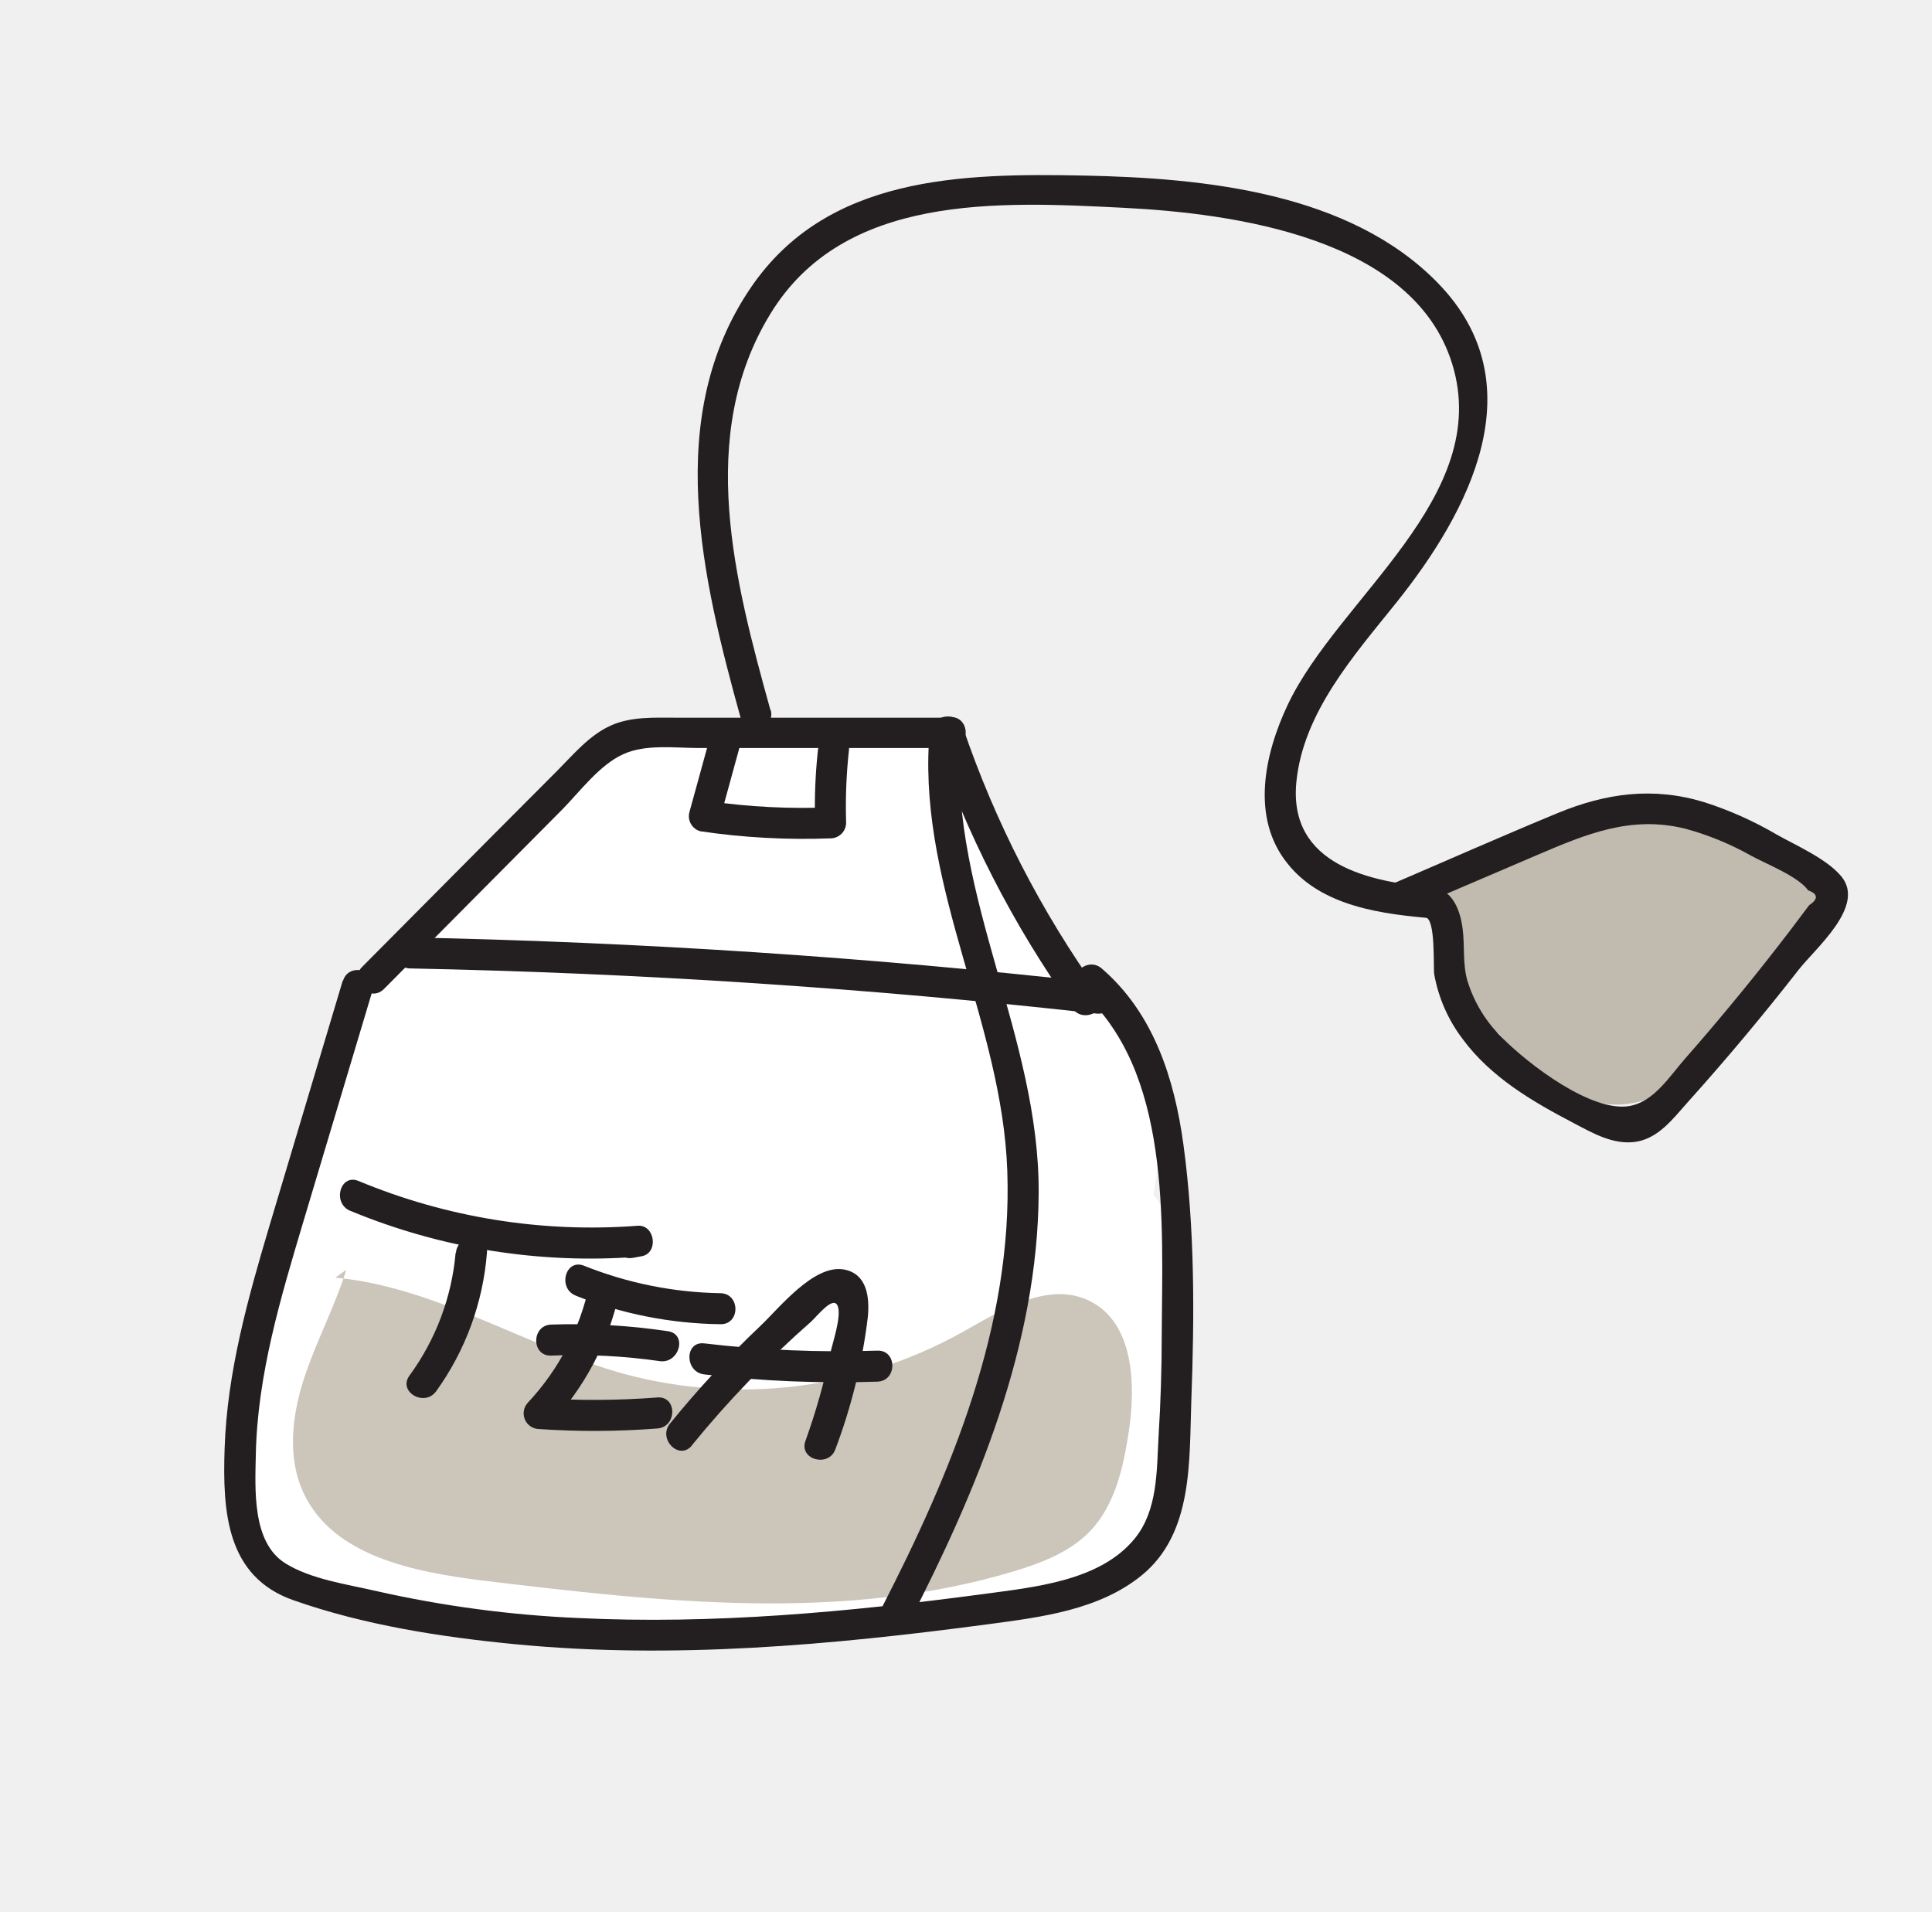
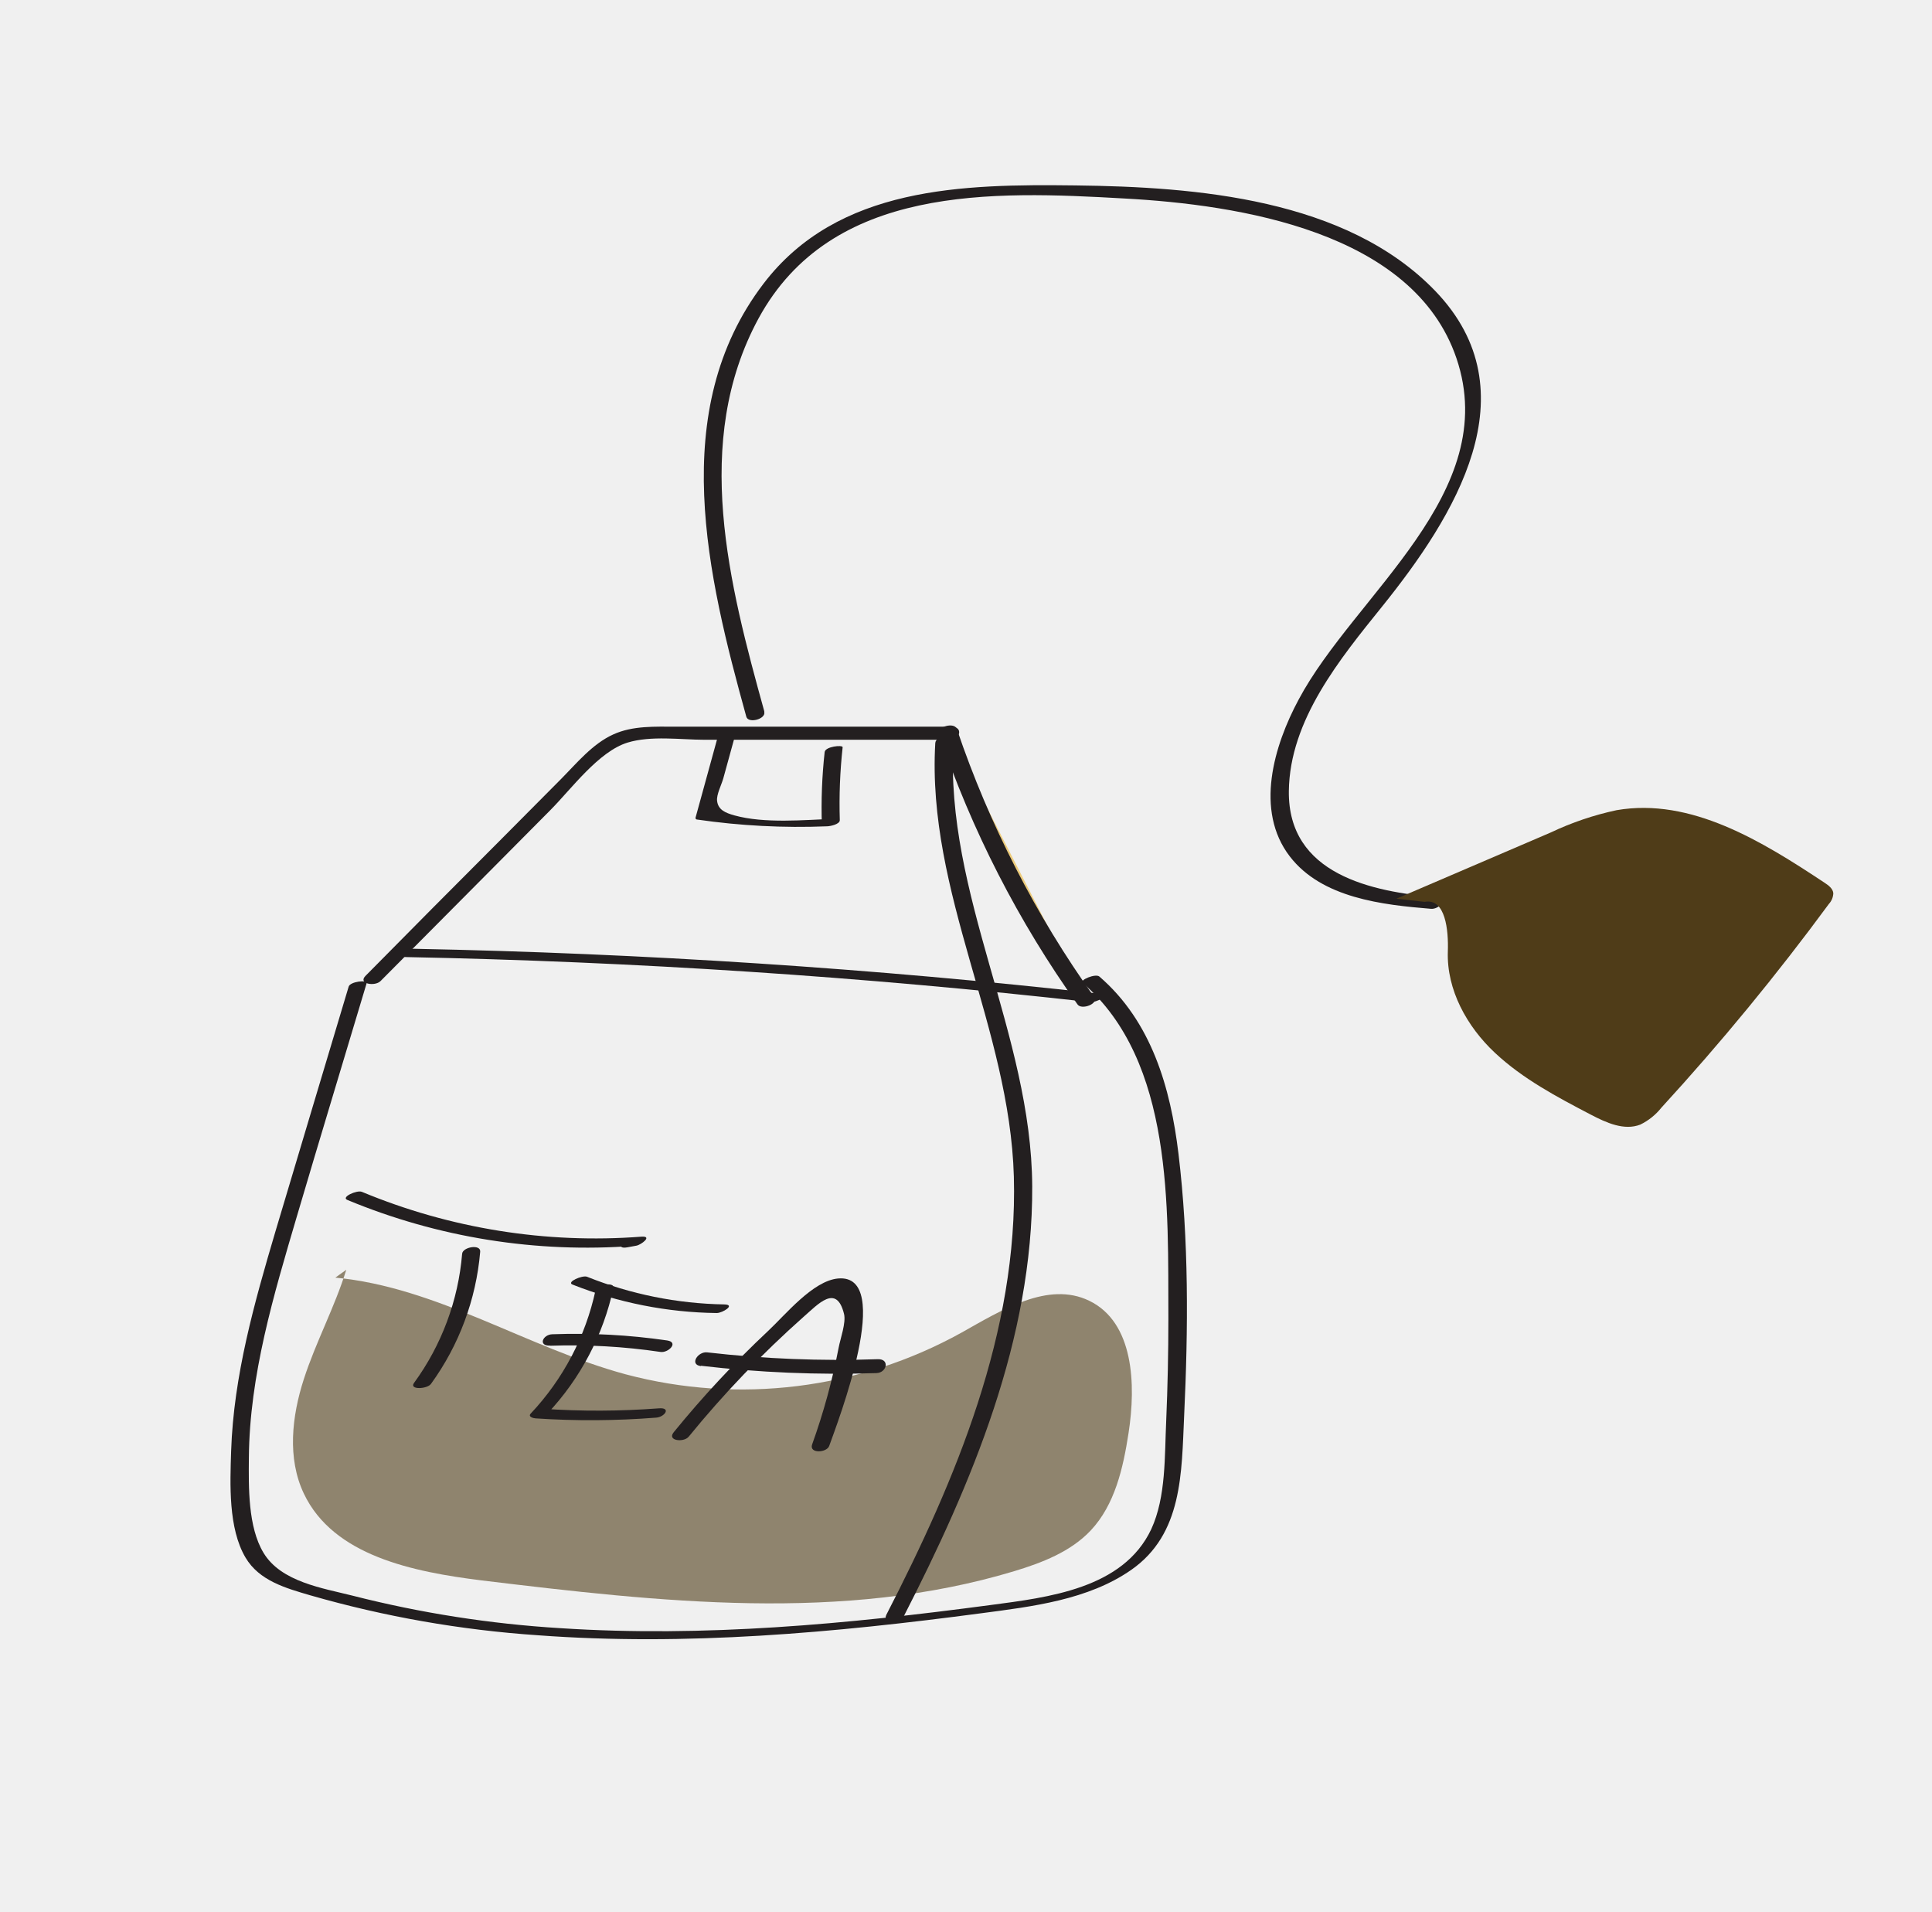
<svg xmlns="http://www.w3.org/2000/svg" id="Layer_1" data-name="Layer 1" viewBox="0 0 311.45 308.18">
  <defs>
-     <style>.cls-1{fill:#fff;}.cls-2{opacity:0.3;}.cls-3{fill:#4f3c18;}.cls-4{fill:#231f20;}.cls-5{fill:#edcc7c;}</style>
+     <style>.cls-1{fill:#231f20;}.cls-2{opacity:0.6;}.cls-3{fill:#4f3c18;}.cls-4{fill:#edcc7c;}</style>
  </defs>
-   <path class="cls-1" d="M97.39,133.6c0-2.58,3.43-3.43,6-3.47,13.41-.22,28.63-2.95,42-3.17,8.13,10.78,10,21.14,17.47,32.37,5,7.51,14.19,18.89,14,27.91-.13,6.28-2.67,13.22.84,18.42l.34-6.64c-.3,6.63,2.08,13.08,2.68,19.7a37.09,37.09,0,0,1-8,26.28l6.41-4.79c-5.41,6-14.08,7.65-22.11,8.72a461.15,461.15,0,0,1-79.14,3.67c-9.65-.39-19.81-1.25-27.79-6.7a7.71,7.71,0,0,1-2.44-2.38,8.09,8.09,0,0,1-.7-4.23,49.12,49.12,0,0,1,4.38-18.69c2.19-4.81,5.25-9.72,4.49-14.95-1.57,2.14.27,5.55-1.3,7.69.18-9.75.41-20.34,4-29.4,2.19-5.53,4.41-11.11,7.71-16.06s7.42-9,11.58-13.08l16.31-16.07a66.87,66.87,0,0,0,8.54-9.58" />
-   <path class="cls-1" d="M107,136.26l-.28.58-3.58,3.59c1.33-1-.77-.34,1.9-.34,1.72,0,3.45-.14,5.16-.25,3.84-.26,7.67-.63,11.5-1,7.89-.8,15.77-1.67,23.7-1.86l-8.63-5c4.84,6.64,7.94,14,11.42,21.38,3.12,6.62,7.13,12.47,11.23,18.5,3,4.46,7.22,10.09,7.45,15.35.16,3.73-1,7.45-1,11.18a24.67,24.67,0,0,0,3.22,12.28c5.09,9,18.15,4.54,18.63-5l.34-6.64h-20c-.08,7.81,2.86,15.25,2.82,23,0,6.77-2.69,12.63-6.76,17.93-6,7.81,5.86,19.51,13.68,13.68l6.41-4.79-12.12-15.7c-3.85,3.94-9.39,4.88-14.66,5.71-6.49,1-13.06,1.63-19.6,2.23-15.09,1.37-30.26,2-45.41,1.86-7-.05-14-.14-21-.71A47.17,47.17,0,0,1,63,240.78c-2.51-.69-4.7-2.41-7.08-3.08q-2.5-1.84,1.15,3.05v-1.46c.42-1.25.17-3,.38-4.32A40.78,40.78,0,0,1,60,225.65c2.78-6.64,6.42-12.5,5.86-20-.33-4.43-2.87-8.41-7.34-9.64-4-1.09-9.47.63-11.29,4.59-1.9,4.14-1.63,7.31-2.14,11.58l1.37-5.05-.54,1.16,18.64,5.05c.29-15.35,2.31-31,12.5-43.25,10.56-12.74,24.59-22.39,34.29-35.89,3.15-4.39.76-11.14-3.59-13.68-5-3-10.52-.82-13.68,3.58-4.86,6.77-11.94,12.44-17.86,18.27-6.36,6.27-13,12.37-18.07,19.75-10.55,15.21-13.25,33.19-13.59,51.22-.19,9.42,14.38,14.29,18.63,5,1.9-4.14,1.63-7.3,2.14-11.57l-1.37,5,.54-1.16-18.64-5c.24,3.2-1.13,5.64-2.45,8.46a68.1,68.1,0,0,0-4.59,12.11c-2,8.07-3.77,18.62,2.47,25.29,10.8,11.53,30.92,11.05,45.34,11.35a462.16,462.16,0,0,0,53.14-2c15.6-1.48,34.76-1.62,46.48-13.62a10,10,0,0,0,.78-13.13c-2.82-3.54-8.85-5.6-12.9-2.58l-6.42,4.79L181.41,250a46.7,46.7,0,0,0,9.33-24.71c.76-9-2.74-17.43-2.65-26.31.12-12.94-19.36-12.8-20,0l-.34,6.64,18.64-5c-2.17-3.83.79-11.42.35-15.88-.66-6.63-3.6-12.77-7.05-18.39-3-4.94-6.65-9.49-9.66-14.45-3.58-5.9-6.09-12.33-9.1-18.53-3.14-6.44-7.37-16-15.49-16.4-6.92-.35-14.15.88-21,1.59s-14,1.1-21,1.58c-6.82.47-14.17,3.24-15.65,10.81-1,5.3,1.5,10.8,7,12.3,4.9,1.35,11.26-1.65,12.3-7Z" />
-   <g class="cls-2">
-     <path class="cls-3" d="M258.38,151.24c8.18-1.88,14.87,4.79,23.05,4.87l-5-18.63c-7.51,4-13.51,12-19.4,18-7.7,7.79,2.61,22.51,12.12,15.7l9-6.43L266,149q-6.87,5.81-13.48,11.89c-5.49,5.06-2.74,15,4.41,16.72,7.41,1.82,15.82-2.21,17.25-10.2,1.56-8.81-6.54-15.23-14.69-11.3L261,156l-2.66-.36a12.64,12.64,0,0,0-3.91.33,10.38,10.38,0,0,0-6.65,5.24l13.68-3.59c-6.93-3.87-8.68-13.23-18.63-10.4-3.2.9-6.29,3.61-7,7l-.15.73,18.28-2.39c.71,1.09-1.05,2.8-1.76,3.33,3.61-2.71,5.87-6.65,4.6-11.29-1.13-4.1-5.29-7.55-9.64-7.34-1.52.07-3,.18-4.52.35-4,.44-7.52,2.14-9.13,6.15-1.37,3.4-1,8.4,2.06,10.92,7.34,5.94,15.74,8.74,25.2,6.86,8.32-1.65,14.78-6.59,23.57-6.42v-20h-3.08c-12.87,0-12.89,20,0,20h3.08c12.88,0,12.87-19.74,0-20-7.8-.15-14.54,1.78-21.64,4.74-4.06,1.69-9,3.89-13,.68l-7.08,17.07c1.51-.17,3-.28,4.52-.35l-5-18.64c-7.56,5.7-10.92,15.54-5.42,24,4.36,6.73,16.44,6.5,18.28-2.39l.15-.73-7,7,.83-.23-7.7-1,.7.49-3.58-3.58c3.52,5.27,7.37,9.58,13,12.72,4.5,2.52,11.19,1.31,13.68-3.59l.28-.56-6,4.6c-5.42,1.15,2.26.48,3.5.3a21.87,21.87,0,0,0,6.73-2.28L254.86,162.1l1.89-2.63,5.05-1.36.42.22,4.41,16.72q6.62-6.11,13.48-11.9c8.59-7.24-2.86-22.33-12.12-15.7l-9,6.43,12.12,15.71,8.24-8.35c2.22-2.25,4.3-5,7.11-6.49,9-4.74,4.55-18.54-5.05-18.64-4,0-8.23-3.58-12.27-4.43a36.76,36.76,0,0,0-16.1.27c-12.54,2.89-7.23,22.17,5.32,19.29Z" />
-   </g>
-   <path class="cls-4" d="M153.29,115.69l-29,0c-5.15,0-10.3,0-15.45,0-3.47,0-7.1-.19-10.34,1.25-3.48,1.55-6.06,4.68-8.68,7.31L79.59,134.51,58.36,155.88c-2.27,2.29,1.27,5.83,3.54,3.54l19.17-19.3,9.59-9.65c2.93-3,6-7.16,9.8-8.89,3.65-1.67,8.33-1,12.28-1l13.52,0,27,0c3.22,0,3.22-5,0-5Z" />
+   <path class="cls-1" d="M153.42,117.14l-30.89,0-13.52,0c-3.4,0-7-.19-10.15,1.25-3.36,1.52-5.9,4.65-8.44,7.21l-9.59,9.65q-11,11-21.91,22.06c-1.27,1.28,1.52,1.75,2.42.84l19.18-19.3,8.21-8.27c3.37-3.39,7.77-9.45,12.45-10.88,3.79-1.15,8.52-.46,12.39-.45l12.55,0,27,0c1.65,0,2.23-2.09.26-2.1Z" />
  <g class="cls-2">
    <path class="cls-3" d="M55.82,204.69c-1.85,6-4.9,11.62-6.84,17.62s-2.7,12.76,0,18.45c4.77,10.05,17.62,12.62,28.66,14,28.63,3.46,58.25,6.84,85.86-1.49,4.5-1.36,9.08-3.13,12.31-6.54,3.92-4.16,5.25-10.08,6.12-15.73,1.22-7.86.84-17.83-6.32-21.31-6.66-3.24-14.19,1.53-20.65,5.15a73,73,0,0,1-54.09,6.7c-15.93-4.31-30.38-14.05-46.81-15.59" />
  </g>
-   <path class="cls-5" d="M152.81,117.89a161.8,161.8,0,0,0,22.24,43.43" />
-   <path class="cls-4" d="M150.39,118.56a169.48,169.48,0,0,0,22.5,44c1.85,2.59,6.19.1,4.32-2.53a164.48,164.48,0,0,1-22-42.83c-1-3-5.86-1.73-4.83,1.33Z" />
-   <path class="cls-4" d="M55.24,158.12q-5.88,19.68-11.77,39.37c-3.49,11.74-6.86,23.72-7.26,36-.34,10.21.28,20.7,11.14,24.48,11.39,4,23.7,5.91,35.66,7.07,25.46,2.47,51.11.14,76.38-3.23,8.47-1.13,17.8-2.28,24.66-7.87,8.33-6.79,7.65-18.48,8-28.24.51-13.64.57-27.62-1.27-41.16-1.45-10.65-4.8-21.2-13.17-28.42-2.42-2.09-6,1.43-3.53,3.54,14.84,12.81,13.28,37.62,13.2,55.37q0,8.25-.51,16.48c-.31,5.56-.12,11.9-3.81,16.46-5.61,6.93-16.3,7.87-24.52,9-21.61,2.87-43.45,4.92-65.27,3.85a183.6,183.6,0,0,1-32.35-4.31C56.1,255.41,50.11,254.59,46,252c-5.4-3.36-4.87-11.94-4.76-17.54.26-12.83,4-25.26,7.64-37.46q5.61-18.78,11.24-37.55c.92-3.09-3.9-4.41-4.83-1.33Z" />
-   <path class="cls-4" d="M124.18,114.4c-5.69-20.54-12-44.18,0-63.79C136,31.17,161,32.49,181,33.49c17.76.88,46.81,4.78,53.1,25.16,6.62,21.46-18.41,37.77-26.53,55-3.71,7.87-6,18.16,0,25.57,5.57,7,15.43,8.16,23.73,8.85,3.21.26,3.19-4.74,0-5-10.43-.86-23.62-3.61-22.32-17,1.09-11.19,9.29-20.41,16-28.78,11.91-14.82,22.66-35.31,6.88-51.6-14.27-14.73-37.83-17-57.16-17.39-19.71-.39-41.36.05-53.62,18-14.26,20.86-7.88,47-1.67,69.48.86,3.09,5.69,1.78,4.83-1.33Z" />
-   <path class="cls-4" d="M226.37,147l21.37-9.15c8-3.42,15.22-6.45,24-4.25A46.49,46.49,0,0,1,282.4,138c2.35,1.26,7.57,3.34,9.08,5.52q2.43.88.14,2.43l-1.11,1.48c-1.35,1.81-2.71,3.6-4.1,5.37q-3.69,4.75-7.53,9.37-3.54,4.28-7.2,8.44c-2.57,2.93-5.06,7-9,7.68-6.08,1.06-16.25-6.7-20.45-10.94a21.7,21.7,0,0,1-5.71-9.37c-.76-2.78-.37-5.5-.74-8.31-.47-3.54-2-6.91-6.07-6.79-3.21.1-3.22,5.1,0,5,1.78-.05,1.31,8.07,1.5,9.2a24.31,24.31,0,0,0,4.55,10.37c4.54,6.19,11.31,10.14,18,13.63,3,1.58,6.25,3.45,9.78,3,3.82-.51,6.19-3.8,8.59-6.47q9.27-10.32,17.8-21.26c2.74-3.52,10.88-10.28,6.9-15.08-2.36-2.84-7.2-4.93-10.38-6.72a58.08,58.08,0,0,0-11.75-5.25c-8.21-2.49-15.77-1.46-23.63,1.78-9.12,3.77-18.16,7.78-27.24,11.67-2.95,1.26-.41,5.57,2.52,4.31Z" />
-   <path class="cls-4" d="M56.49,195.19a101,101,0,0,0,46.31,7.4l-.67-4.91-1.41.26c-3.16.59-1.82,5.41,1.33,4.82l1.41-.26c2.75-.51,2.15-5.12-.66-4.91a97.68,97.68,0,0,1-45-7.22c-3-1.23-4.27,3.6-1.33,4.82Z" />
-   <path class="cls-4" d="M73.45,201.94A39.31,39.31,0,0,1,66,221.75c-1.89,2.61,2.44,5.11,4.31,2.52a44.1,44.1,0,0,0,8.19-22.33c.28-3.21-4.72-3.19-5,0Z" />
-   <path class="cls-4" d="M95,207.1a39.79,39.79,0,0,1-9.9,19,2.53,2.53,0,0,0,1.77,4.26,132.35,132.35,0,0,0,19.1-.09c3.19-.25,3.22-5.25,0-5a132.35,132.35,0,0,1-19.1.09l1.77,4.27a44.73,44.73,0,0,0,11.18-21.16c.69-3.14-4.13-4.48-4.82-1.33Z" />
-   <path class="cls-4" d="M88.85,218.52a95.75,95.75,0,0,1,17.5.89c3.15.46,4.51-4.36,1.33-4.82a102.25,102.25,0,0,0-18.83-1.07c-3.2.11-3.22,5.11,0,5Z" />
-   <path class="cls-4" d="M92.79,208.85a65.56,65.56,0,0,0,23.35,4.61c3.22.06,3.22-4.94,0-5a61.81,61.81,0,0,1-22-4.43c-3-1.19-4.29,3.64-1.33,4.82Z" />
-   <path class="cls-4" d="M111.52,233a166,166,0,0,1,19.21-19.93c1-.9,3.65-4.37,4.33-2.5.61,1.69-.85,5.87-1.22,7.63a106.05,106.05,0,0,1-4,14.08c-1.08,3,3.75,4.34,4.83,1.33a91.1,91.1,0,0,0,5.23-21.31c.3-3.17-.1-7-3.9-7.67-4.85-.81-10.36,6.21-13.43,9.11A165.48,165.48,0,0,0,108,229.49c-2,2.47,1.49,6,3.53,3.53Z" />
-   <path class="cls-4" d="M113.52,221.55a186.08,186.08,0,0,0,27.92,1.17c3.21-.1,3.22-5.1,0-5a186.08,186.08,0,0,1-27.92-1.17c-3.19-.37-3.16,4.63,0,5Z" />
-   <path class="cls-4" d="M114.75,117.78l-3.6,13.09A2.52,2.52,0,0,0,112.9,134a113.86,113.86,0,0,0,21,1.14,2.53,2.53,0,0,0,2.5-2.5,83.85,83.85,0,0,1,.46-11.75c.34-3.2-4.66-3.17-5,0a83.85,83.85,0,0,0-.46,11.75l2.5-2.5a107.3,107.3,0,0,1-19.7-1L116,132.2l3.59-13.09c.85-3.11-4-4.43-4.82-1.33Z" />
-   <path class="cls-4" d="M66.12,156.11q55.46,1.11,110.64,7.28c3.2.36,3.17-4.65,0-5q-55.12-6.16-110.64-7.28c-3.22-.06-3.22,4.94,0,5Z" />
-   <path class="cls-4" d="M149.74,119.69c-1.37,23.88,11.79,45.35,12.64,69,.9,25-9.07,48.76-20.26,70.53-1.47,2.86,2.84,5.39,4.32,2.52,11.06-21.52,20.87-44.85,21-69.45.13-25-14.13-47.6-12.69-72.57.18-3.22-4.82-3.21-5,0Z" />
+   <path class="cls-4" d="M152.81,117.89a161.8,161.8,0,0,0,22.24,43.43" />
+   <path class="cls-1" d="M151.36,118.28a167.88,167.88,0,0,0,22.35,43.64c.66.93,3.45-.11,2.68-1.2a166.17,166.17,0,0,1-22.14-43.21c-.39-1.16-3.28-.35-2.89.77Z" />
+   <path class="cls-1" d="M56.22,159c-3.92,13.13-7.88,26.25-11.78,39.38C41,210,37.66,221.77,37.26,233.91c-.17,5.3-.48,12.43,2.32,17.17,2.22,3.75,6.51,4.93,10.43,6.08A175.68,175.68,0,0,0,86.7,263.6c23.87,1.78,47.85-.41,71.51-3.55,8.19-1.08,17.21-2.14,24.17-7,8.28-5.79,8.09-15.63,8.51-24.8.66-14,.77-28.32-.91-42.25-1.28-10.67-4.36-21.34-12.75-28.58-.62-.54-3.24.57-2.72,1,14.73,12.71,13.76,36.41,13.84,54.11q0,8.25-.35,16.48c-.27,5.64,0,12.27-2.41,17.49-4.52,9.61-16.63,11-26,12.24-22.91,3.05-46.1,5.23-69.23,3.72a179.66,179.66,0,0,1-33.56-5.25C52,256,45.3,255,42.48,250.31c-2.52-4.17-2.4-10.62-2.36-15.3.1-13.32,4-26.25,7.73-38.91s7.49-25,11.24-37.56c.2-.67-2.63-.31-2.87.48Z" />
+   <path class="cls-1" d="M123.21,114.67c-5.66-20.43-11.7-43.45-.94-63.32C134,29.77,159.94,30.78,181.32,32c18.34,1,46.52,5.3,53.47,25.75,7.38,21.74-16.42,38.09-25.43,55-4,7.43-7.13,17.91-1.43,25.31,5.17,6.72,14.94,7.8,22.77,8.44,1.25.11,3-1.69,1.07-1.85-10.7-.88-24.15-3.72-24-17.12.13-11.47,8.26-21.34,15.07-29.8,11.56-14.38,24.29-34.48,8.52-50.84-14.36-14.89-38.59-16.77-58-17-18.09-.22-38.29.11-50.28,15.84-15.58,20.43-9,47.26-2.77,69.8.32,1.16,3.21.38,2.89-.78Z" />
+   <path class="cls-3" d="M225.11,144.87,250,134.19a48.18,48.18,0,0,1,10.6-3.59c12-2.07,23.43,5,33.55,11.71.62.41,1.3.91,1.39,1.65a2.66,2.66,0,0,1-.71,1.75,394.36,394.36,0,0,1-27,32.84,9.81,9.81,0,0,1-3.42,2.74c-2.6,1-5.47-.31-7.94-1.6-5.48-2.86-11-5.78-15.5-10s-7.78-10.14-7.57-16.31c.12-3.42-.37-8.63-3.73-8" />
+   <path class="cls-1" d="M56,193.43a100.57,100.57,0,0,0,46.22,7.4l.81-1.45-1.42.26c-1.29.24-2.45,1.79-.44,1.42l1.42-.26c.8-.15,2.67-1.59.8-1.45a97.89,97.89,0,0,1-45.06-7.23c-.78-.32-3.43.86-2.33,1.31Z" />
+   <path class="cls-1" d="M74.5,202.1a41.09,41.09,0,0,1-7.76,20.83c-.82,1.14,2.11,1,2.73.16a42.39,42.39,0,0,0,7.94-21.31c.11-1.28-2.82-.77-2.91.32Z" />
+   <path class="cls-1" d="M96,208a41.9,41.9,0,0,1-10.44,19.86c-.5.53.44.76.77.78a134.46,134.46,0,0,0,19.46-.12c1.38-.11,2.44-1.66.43-1.5a130.24,130.24,0,0,1-18.74.07l.76.78a42.72,42.72,0,0,0,10.65-20.26c.22-1-2.69-.55-2.89.39Z" />
+   <path class="cls-1" d="M88.69,216.93a98.08,98.08,0,0,1,17.79,1c1.26.19,3-1.56,1.07-1.85a102.53,102.53,0,0,0-18.53-1c-1.53.06-2.33,1.91-.33,1.83Z" />
+   <path class="cls-1" d="M92.29,207.07a65.22,65.22,0,0,0,23.25,4.59c.94,0,3.13-1.36,1.2-1.39a62.32,62.32,0,0,1-22.11-4.46c-.74-.29-3.37.85-2.34,1.26Z" />
+   <path class="cls-1" d="M111,231.62a166,166,0,0,1,18.53-19.34c2.31-2,5.31-5.42,6.53-.49.36,1.42-.61,4.06-.86,5.43a104.33,104.33,0,0,1-4.28,15.62c-.53,1.51,2.35,1.36,2.75.25,1.35-3.8,10.64-27.82,1.43-27-4.06.37-8.5,5.87-11.27,8.45a166.68,166.68,0,0,0-15.22,16.33c-1.14,1.4,1.62,1.68,2.39.74Z" />
+   <path class="cls-1" d="M113,220.16a189.57,189.57,0,0,0,28.29,1.18c1.68-.05,2.19-2.3.22-2.24A185,185,0,0,1,114,218c-1.49-.18-2.92,2-1,2.21Z" />
+   <path class="cls-1" d="M115.73,118.69l-3.6,13.1a.25.25,0,0,0,.25.32,113.62,113.62,0,0,0,20.93,1.09c.47,0,2.09-.31,2.07-1a83.85,83.85,0,0,1,.46-11.75c0-.41-2.8-.12-2.9.78a82.3,82.3,0,0,0-.45,11.75l2.07-1c-4.93.2-11.34.8-16.17-.54-1.51-.42-2.62-.92-2.79-2.33-.13-1,.71-2.6,1-3.64l2-7.27c.18-.64-2.65-.27-2.86.49Z" />
+   <path class="cls-1" d="M65.51,154.28q55.3,1.09,110.33,7.27c.73.08,3.35-1.15,1.84-1.32q-55.29-6.19-111-7.29c-.89,0-3.13,1.3-1.21,1.34Z" />
+   <path class="cls-1" d="M150.77,119.8c-1.39,24.15,12,45.92,12.67,69.88.68,25-9.34,48.81-20.55,70.61-.74,1.45,2.19,1.45,2.77.32,11-21.46,20.85-44.81,20.74-69.36s-14.11-47-12.7-71.68c.09-1.48-2.86-1.07-2.93.23Z" />
</svg>
